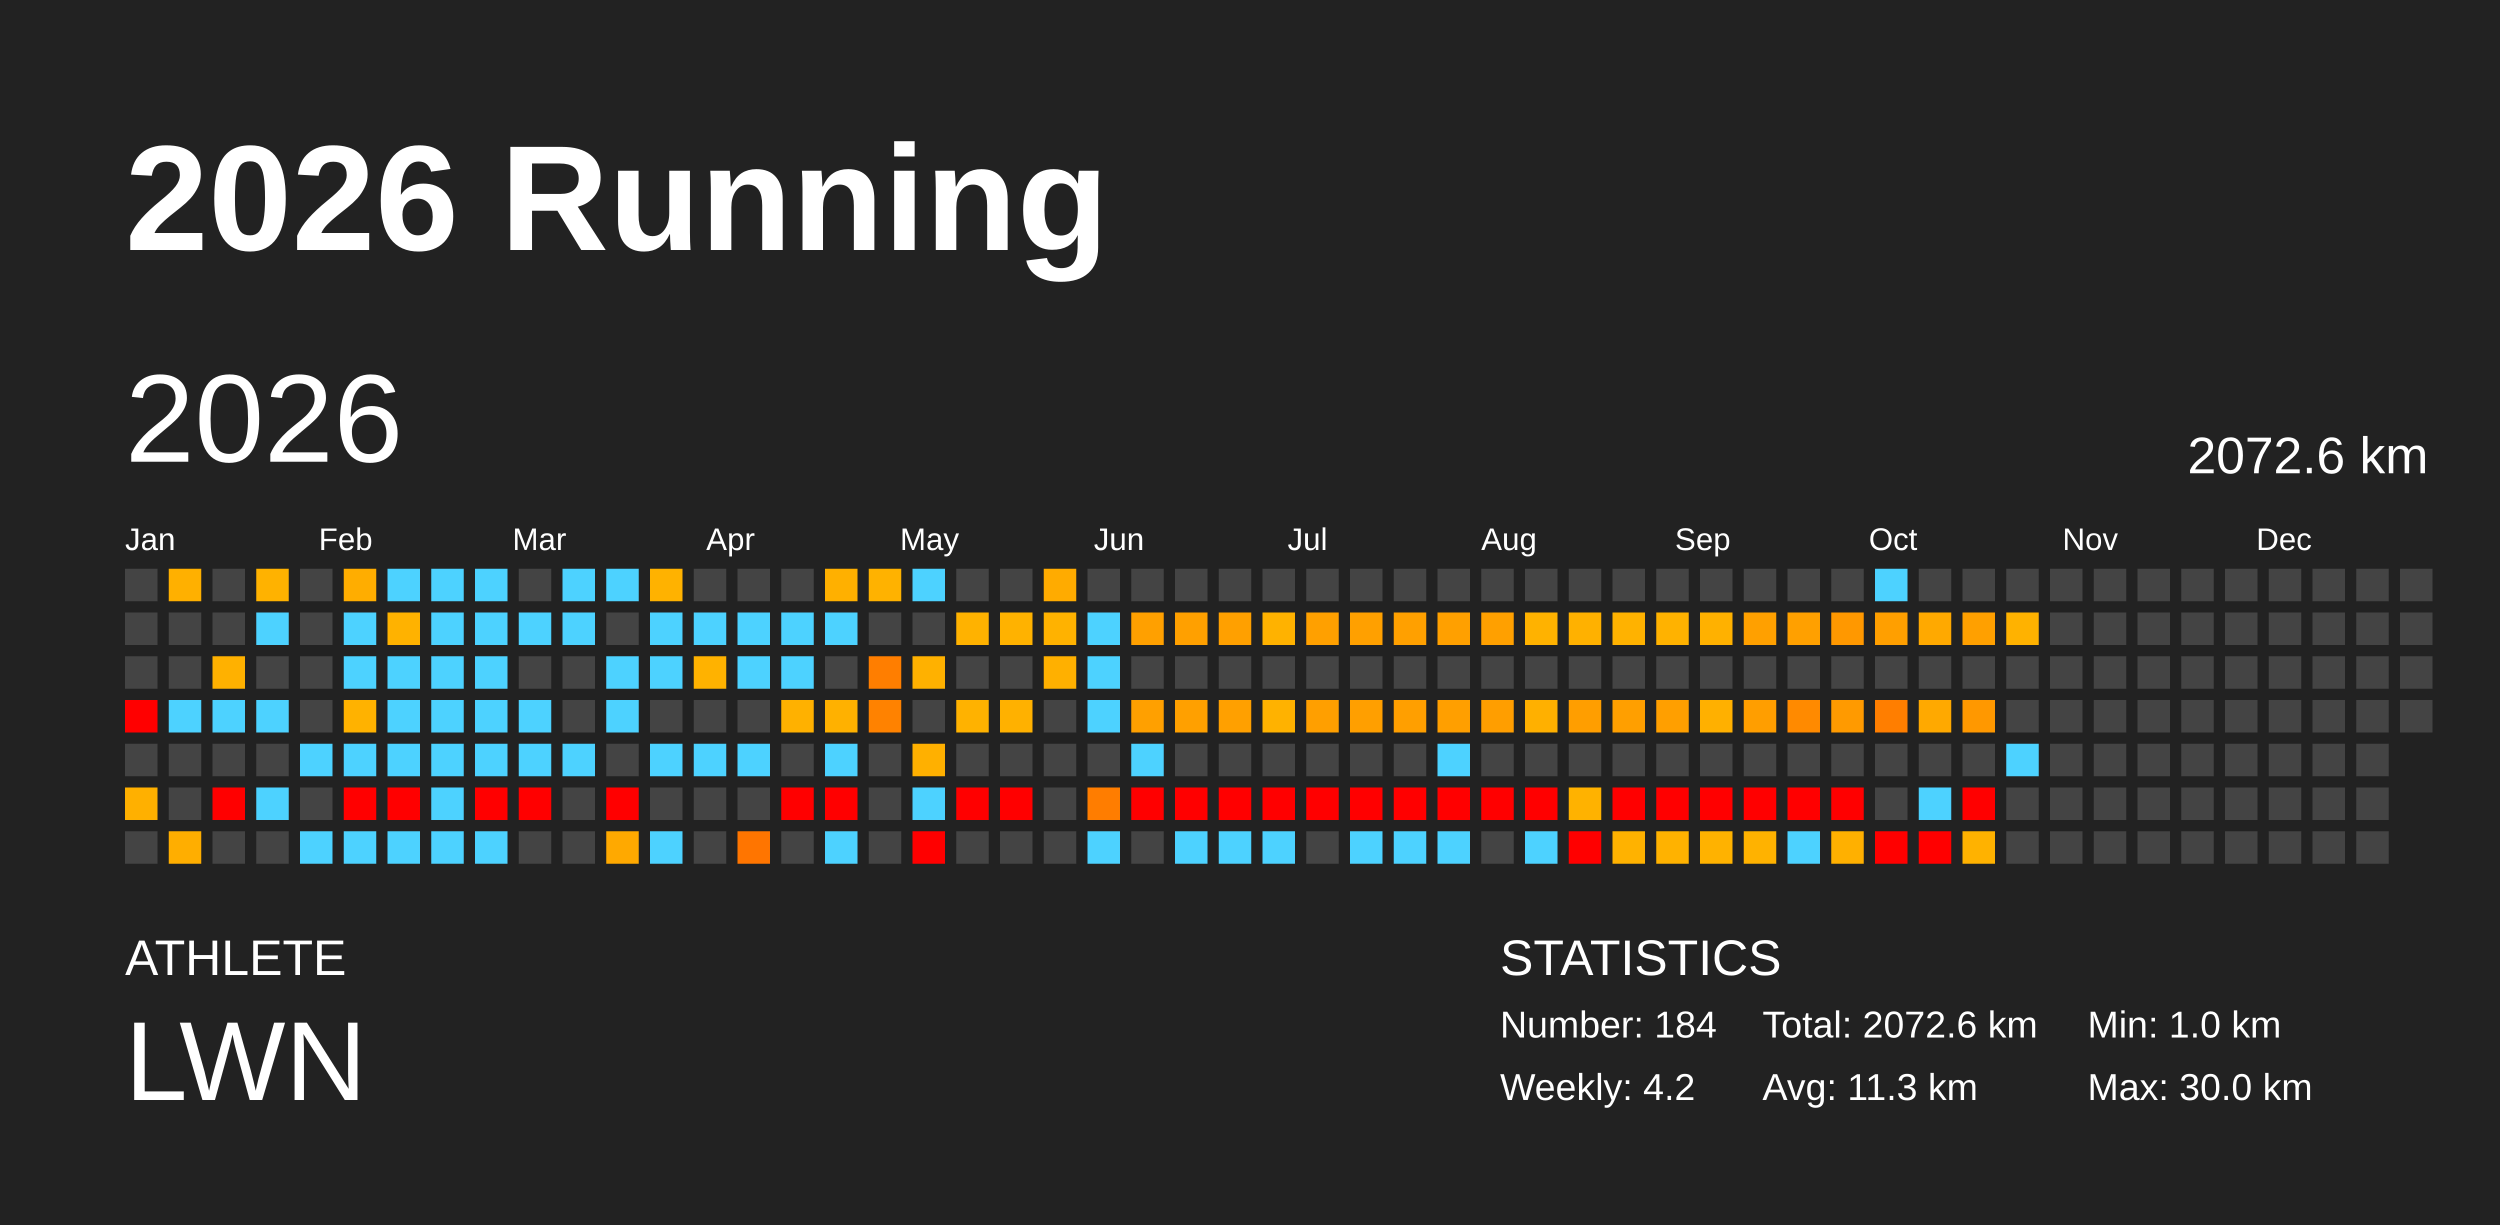
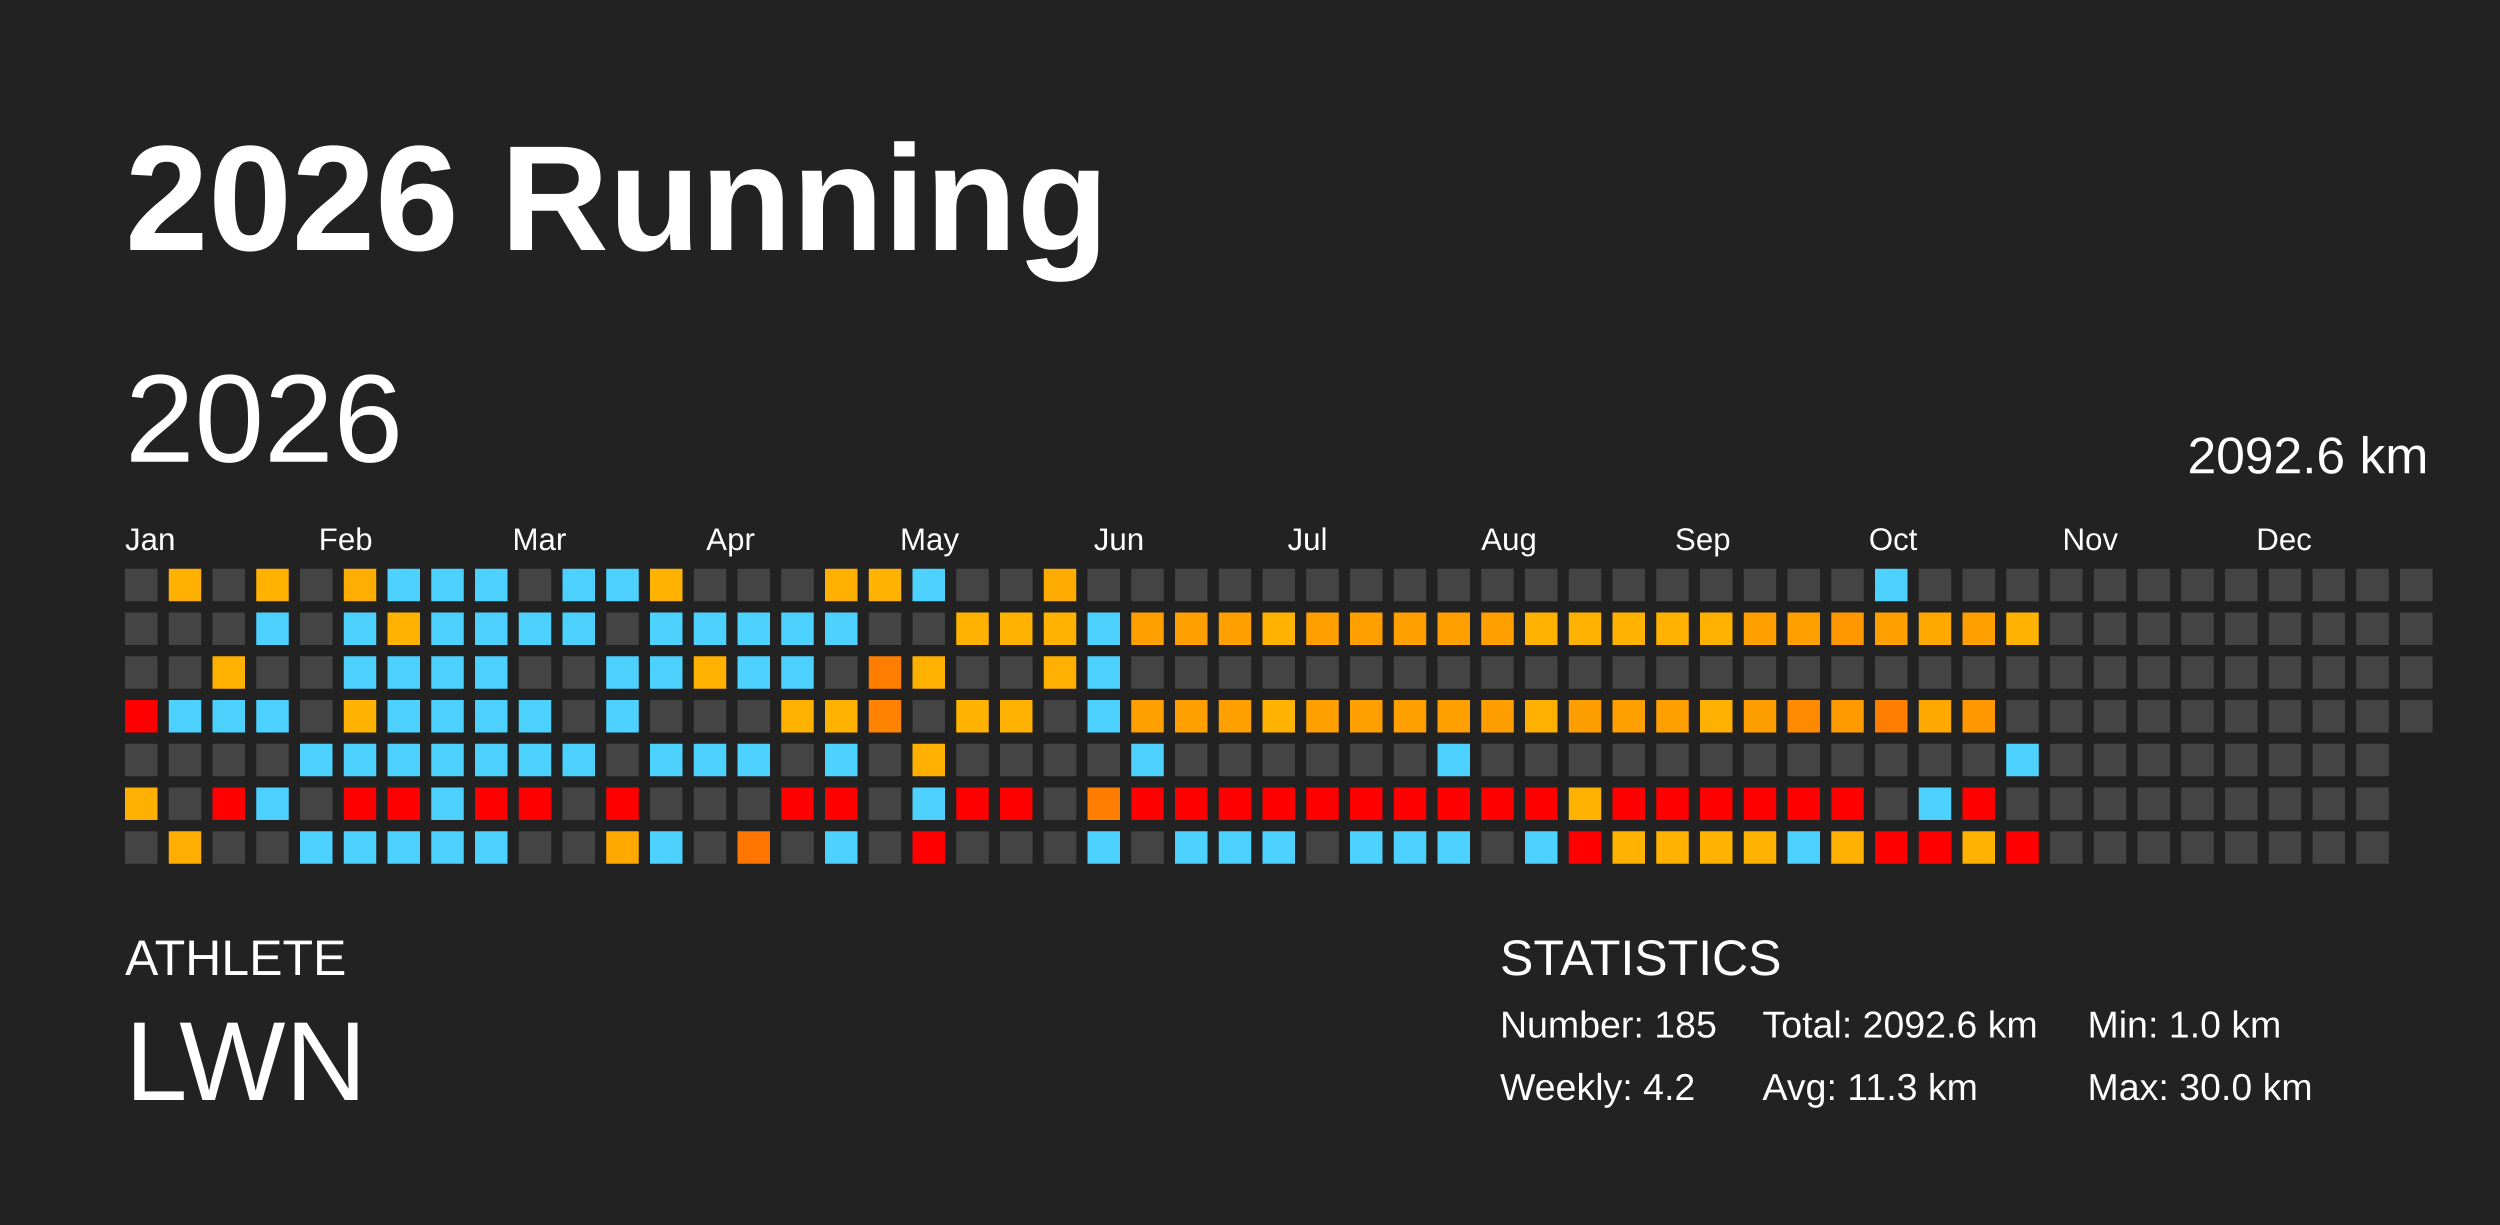
<svg xmlns="http://www.w3.org/2000/svg" baseProfile="full" height="98mm" version="1.1" viewBox="0,0,200,98" width="200mm">
  <defs />
  <rect fill="#222222" height="98" width="200" x="0" y="0" />
  <text fill="#FFFFFF" style="font-size:12px; font-family:Arial; font-weight:bold;" x="10" y="20">2026 Running</text>
  <text fill="#FFFFFF" style="font-size:4px; font-family:Arial" x="10" y="78">ATHLETE</text>
  <text fill="#FFFFFF" style="font-size:9px; font-family:Arial" x="10" y="88">LWN</text>
  <text fill="#FFFFFF" style="font-size:4px; font-family:Arial" x="120" y="78">STATISTICS</text>
-   <text fill="#FFFFFF" style="font-size:3px; font-family:Arial" x="120" y="83">Number: 184</text>
+   <text fill="#FFFFFF" style="font-size:3px; font-family:Arial" x="120" y="83">Number: 185</text>
  <text fill="#FFFFFF" style="font-size:3px; font-family:Arial" x="120" y="88">Weekly: 4.2</text>
-   <text fill="#FFFFFF" style="font-size:3px; font-family:Arial" x="141" y="83">Total: 2072.6 km</text>
+   <text fill="#FFFFFF" style="font-size:3px; font-family:Arial" x="141" y="83">Total: 2092.6 km</text>
  <text fill="#FFFFFF" style="font-size:3px; font-family:Arial" x="141" y="88">Avg: 11.3 km</text>
  <text fill="#FFFFFF" style="font-size:3px; font-family:Arial" x="167" y="83">Min: 1.0 km</text>
  <text fill="#FFFFFF" style="font-size:3px; font-family:Arial" x="167" y="88">Max: 30.0 km</text>
  <text dominant-baseline="hanging" fill="#FFFFFF" style="font-size:10.0px; font-family:Arial;" x="10" y="30">2026</text>
-   <text dominant-baseline="hanging" fill="#FFFFFF" style="font-size:4.125px; font-family:Arial;" x="175" y="35">2072.6 km</text>
+   <text dominant-baseline="hanging" fill="#FFFFFF" style="font-size:4.125px; font-family:Arial;" x="175" y="35">2092.6 km</text>
  <text fill="#FFFFFF" style="font-size:2.5px; font-family:Arial" x="10.0" y="44">Jan</text>
  <text fill="#FFFFFF" style="font-size:2.5px; font-family:Arial" x="25.5" y="44">Feb</text>
  <text fill="#FFFFFF" style="font-size:2.5px; font-family:Arial" x="41.0" y="44">Mar</text>
  <text fill="#FFFFFF" style="font-size:2.5px; font-family:Arial" x="56.5" y="44">Apr</text>
  <text fill="#FFFFFF" style="font-size:2.5px; font-family:Arial" x="72.0" y="44">May</text>
  <text fill="#FFFFFF" style="font-size:2.5px; font-family:Arial" x="87.5" y="44">Jun</text>
  <text fill="#FFFFFF" style="font-size:2.5px; font-family:Arial" x="103.0" y="44">Jul</text>
  <text fill="#FFFFFF" style="font-size:2.5px; font-family:Arial" x="118.5" y="44">Aug</text>
  <text fill="#FFFFFF" style="font-size:2.5px; font-family:Arial" x="134.0" y="44">Sep</text>
  <text fill="#FFFFFF" style="font-size:2.5px; font-family:Arial" x="149.5" y="44">Oct</text>
  <text fill="#FFFFFF" style="font-size:2.5px; font-family:Arial" x="165.0" y="44">Nov</text>
  <text fill="#FFFFFF" style="font-size:2.5px; font-family:Arial" x="180.5" y="44">Dec</text>
  <rect fill="#444444" height="2.6" width="2.6" x="10.0" y="45.5" />
  <rect fill="#444444" height="2.6" width="2.6" x="10.0" y="49.0" />
  <rect fill="#444444" height="2.6" width="2.6" x="10.0" y="52.5" />
  <rect fill="red" height="2.6" width="2.6" x="10.0" y="56.0" />
  <rect fill="#444444" height="2.6" width="2.6" x="10.0" y="59.5" />
  <rect fill="#ffb000" height="2.6" width="2.6" x="10.0" y="63.0" />
  <rect fill="#444444" height="2.6" width="2.6" x="10.0" y="66.5" />
  <rect fill="#ffb000" height="2.6" width="2.6" x="13.5" y="45.5" />
  <rect fill="#444444" height="2.6" width="2.6" x="13.5" y="49.0" />
  <rect fill="#444444" height="2.6" width="2.6" x="13.5" y="52.5" />
  <rect fill="#4dd2ff" height="2.6" width="2.6" x="13.5" y="56.0" />
  <rect fill="#444444" height="2.6" width="2.6" x="13.5" y="59.5" />
  <rect fill="#444444" height="2.6" width="2.6" x="13.5" y="63.0" />
  <rect fill="#ffae00" height="2.6" width="2.6" x="13.5" y="66.5" />
  <rect fill="#444444" height="2.6" width="2.6" x="17.0" y="45.5" />
  <rect fill="#444444" height="2.6" width="2.6" x="17.0" y="49.0" />
  <rect fill="#ffb100" height="2.6" width="2.6" x="17.0" y="52.5" />
  <rect fill="#4dd2ff" height="2.6" width="2.6" x="17.0" y="56.0" />
  <rect fill="#444444" height="2.6" width="2.6" x="17.0" y="59.5" />
  <rect fill="red" height="2.6" width="2.6" x="17.0" y="63.0" />
  <rect fill="#444444" height="2.6" width="2.6" x="17.0" y="66.5" />
  <rect fill="#ffb200" height="2.6" width="2.6" x="20.5" y="45.5" />
  <rect fill="#4dd2ff" height="2.6" width="2.6" x="20.5" y="49.0" />
  <rect fill="#444444" height="2.6" width="2.6" x="20.5" y="52.5" />
  <rect fill="#4dd2ff" height="2.6" width="2.6" x="20.5" y="56.0" />
  <rect fill="#444444" height="2.6" width="2.6" x="20.5" y="59.5" />
  <rect fill="#4dd2ff" height="2.6" width="2.6" x="20.5" y="63.0" />
  <rect fill="#444444" height="2.6" width="2.6" x="20.5" y="66.5" />
  <rect fill="#444444" height="2.6" width="2.6" x="24.0" y="45.5" />
  <rect fill="#444444" height="2.6" width="2.6" x="24.0" y="49.0" />
  <rect fill="#444444" height="2.6" width="2.6" x="24.0" y="52.5" />
  <rect fill="#444444" height="2.6" width="2.6" x="24.0" y="56.0" />
  <rect fill="#4dd2ff" height="2.6" width="2.6" x="24.0" y="59.5" />
  <rect fill="#444444" height="2.6" width="2.6" x="24.0" y="63.0" />
  <rect fill="#4dd2ff" height="2.6" width="2.6" x="24.0" y="66.5" />
  <rect fill="#ffad00" height="2.6" width="2.6" x="27.5" y="45.5" />
  <rect fill="#4dd2ff" height="2.6" width="2.6" x="27.5" y="49.0" />
  <rect fill="#4dd2ff" height="2.6" width="2.6" x="27.5" y="52.5" />
  <rect fill="#ffb200" height="2.6" width="2.6" x="27.5" y="56.0" />
  <rect fill="#4dd2ff" height="2.6" width="2.6" x="27.5" y="59.5" />
  <rect fill="red" height="2.6" width="2.6" x="27.5" y="63.0" />
  <rect fill="#4dd2ff" height="2.6" width="2.6" x="27.5" y="66.5" />
  <rect fill="#4dd2ff" height="2.6" width="2.6" x="31.0" y="45.5" />
  <rect fill="#ffb200" height="2.6" width="2.6" x="31.0" y="49.0" />
  <rect fill="#4dd2ff" height="2.6" width="2.6" x="31.0" y="52.5" />
  <rect fill="#4dd2ff" height="2.6" width="2.6" x="31.0" y="56.0" />
  <rect fill="#4dd2ff" height="2.6" width="2.6" x="31.0" y="59.5" />
  <rect fill="red" height="2.6" width="2.6" x="31.0" y="63.0" />
  <rect fill="#4dd2ff" height="2.6" width="2.6" x="31.0" y="66.5" />
  <rect fill="#4dd2ff" height="2.6" width="2.6" x="34.5" y="45.5" />
  <rect fill="#4dd2ff" height="2.6" width="2.6" x="34.5" y="49.0" />
  <rect fill="#4dd2ff" height="2.6" width="2.6" x="34.5" y="52.5" />
  <rect fill="#4dd2ff" height="2.6" width="2.6" x="34.5" y="56.0" />
  <rect fill="#4dd2ff" height="2.6" width="2.6" x="34.5" y="59.5" />
  <rect fill="#4dd2ff" height="2.6" width="2.6" x="34.5" y="63.0" />
  <rect fill="#4dd2ff" height="2.6" width="2.6" x="34.5" y="66.5" />
  <rect fill="#4dd2ff" height="2.6" width="2.6" x="38.0" y="45.5" />
  <rect fill="#4dd2ff" height="2.6" width="2.6" x="38.0" y="49.0" />
  <rect fill="#4dd2ff" height="2.6" width="2.6" x="38.0" y="52.5" />
  <rect fill="#4dd2ff" height="2.6" width="2.6" x="38.0" y="56.0" />
  <rect fill="#4dd2ff" height="2.6" width="2.6" x="38.0" y="59.5" />
  <rect fill="red" height="2.6" width="2.6" x="38.0" y="63.0" />
  <rect fill="#4dd2ff" height="2.6" width="2.6" x="38.0" y="66.5" />
  <rect fill="#444444" height="2.6" width="2.6" x="41.5" y="45.5" />
  <rect fill="#4dd2ff" height="2.6" width="2.6" x="41.5" y="49.0" />
  <rect fill="#444444" height="2.6" width="2.6" x="41.5" y="52.5" />
  <rect fill="#4dd2ff" height="2.6" width="2.6" x="41.5" y="56.0" />
  <rect fill="#4dd2ff" height="2.6" width="2.6" x="41.5" y="59.5" />
  <rect fill="red" height="2.6" width="2.6" x="41.5" y="63.0" />
  <rect fill="#444444" height="2.6" width="2.6" x="41.5" y="66.5" />
  <rect fill="#4dd2ff" height="2.6" width="2.6" x="45.0" y="45.5" />
  <rect fill="#4dd2ff" height="2.6" width="2.6" x="45.0" y="49.0" />
  <rect fill="#444444" height="2.6" width="2.6" x="45.0" y="52.5" />
  <rect fill="#444444" height="2.6" width="2.6" x="45.0" y="56.0" />
  <rect fill="#4dd2ff" height="2.6" width="2.6" x="45.0" y="59.5" />
  <rect fill="#444444" height="2.6" width="2.6" x="45.0" y="63.0" />
  <rect fill="#444444" height="2.6" width="2.6" x="45.0" y="66.5" />
  <rect fill="#4dd2ff" height="2.6" width="2.6" x="48.5" y="45.5" />
  <rect fill="#444444" height="2.6" width="2.6" x="48.5" y="49.0" />
  <rect fill="#4dd2ff" height="2.6" width="2.6" x="48.5" y="52.5" />
  <rect fill="#4dd2ff" height="2.6" width="2.6" x="48.5" y="56.0" />
  <rect fill="#444444" height="2.6" width="2.6" x="48.5" y="59.5" />
  <rect fill="red" height="2.6" width="2.6" x="48.5" y="63.0" />
  <rect fill="#ffa900" height="2.6" width="2.6" x="48.5" y="66.5" />
  <rect fill="#ffb200" height="2.6" width="2.6" x="52.0" y="45.5" />
  <rect fill="#4dd2ff" height="2.6" width="2.6" x="52.0" y="49.0" />
  <rect fill="#4dd2ff" height="2.6" width="2.6" x="52.0" y="52.5" />
  <rect fill="#444444" height="2.6" width="2.6" x="52.0" y="56.0" />
  <rect fill="#4dd2ff" height="2.6" width="2.6" x="52.0" y="59.5" />
  <rect fill="#444444" height="2.6" width="2.6" x="52.0" y="63.0" />
  <rect fill="#4dd2ff" height="2.6" width="2.6" x="52.0" y="66.5" />
  <rect fill="#444444" height="2.6" width="2.6" x="55.5" y="45.5" />
  <rect fill="#4dd2ff" height="2.6" width="2.6" x="55.5" y="49.0" />
  <rect fill="#ffb200" height="2.6" width="2.6" x="55.5" y="52.5" />
  <rect fill="#444444" height="2.6" width="2.6" x="55.5" y="56.0" />
  <rect fill="#4dd2ff" height="2.6" width="2.6" x="55.5" y="59.5" />
  <rect fill="#444444" height="2.6" width="2.6" x="55.5" y="63.0" />
  <rect fill="#444444" height="2.6" width="2.6" x="55.5" y="66.5" />
  <rect fill="#444444" height="2.6" width="2.6" x="59.0" y="45.5" />
  <rect fill="#4dd2ff" height="2.6" width="2.6" x="59.0" y="49.0" />
  <rect fill="#4dd2ff" height="2.6" width="2.6" x="59.0" y="52.5" />
  <rect fill="#444444" height="2.6" width="2.6" x="59.0" y="56.0" />
  <rect fill="#4dd2ff" height="2.6" width="2.6" x="59.0" y="59.5" />
  <rect fill="#444444" height="2.6" width="2.6" x="59.0" y="63.0" />
  <rect fill="#ff7500" height="2.6" width="2.6" x="59.0" y="66.5" />
  <rect fill="#444444" height="2.6" width="2.6" x="62.5" y="45.5" />
  <rect fill="#4dd2ff" height="2.6" width="2.6" x="62.5" y="49.0" />
  <rect fill="#4dd2ff" height="2.6" width="2.6" x="62.5" y="52.5" />
  <rect fill="#ffb100" height="2.6" width="2.6" x="62.5" y="56.0" />
  <rect fill="#444444" height="2.6" width="2.6" x="62.5" y="59.5" />
  <rect fill="red" height="2.6" width="2.6" x="62.5" y="63.0" />
  <rect fill="#444444" height="2.6" width="2.6" x="62.5" y="66.5" />
  <rect fill="#ffb000" height="2.6" width="2.6" x="66.0" y="45.5" />
  <rect fill="#4dd2ff" height="2.6" width="2.6" x="66.0" y="49.0" />
  <rect fill="#444444" height="2.6" width="2.6" x="66.0" y="52.5" />
  <rect fill="#ffb100" height="2.6" width="2.6" x="66.0" y="56.0" />
  <rect fill="#4dd2ff" height="2.6" width="2.6" x="66.0" y="59.5" />
  <rect fill="red" height="2.6" width="2.6" x="66.0" y="63.0" />
  <rect fill="#4dd2ff" height="2.6" width="2.6" x="66.0" y="66.5" />
  <rect fill="#ffb200" height="2.6" width="2.6" x="69.5" y="45.5" />
  <rect fill="#444444" height="2.6" width="2.6" x="69.5" y="49.0" />
  <rect fill="#ff7e00" height="2.6" width="2.6" x="69.5" y="52.5" />
  <rect fill="#ff8200" height="2.6" width="2.6" x="69.5" y="56.0" />
  <rect fill="#444444" height="2.6" width="2.6" x="69.5" y="59.5" />
  <rect fill="#444444" height="2.6" width="2.6" x="69.5" y="63.0" />
  <rect fill="#444444" height="2.6" width="2.6" x="69.5" y="66.5" />
  <rect fill="#4dd2ff" height="2.6" width="2.6" x="73.0" y="45.5" />
  <rect fill="#444444" height="2.6" width="2.6" x="73.0" y="49.0" />
  <rect fill="#ffb100" height="2.6" width="2.6" x="73.0" y="52.5" />
  <rect fill="#444444" height="2.6" width="2.6" x="73.0" y="56.0" />
  <rect fill="#ffb000" height="2.6" width="2.6" x="73.0" y="59.5" />
  <rect fill="#4dd2ff" height="2.6" width="2.6" x="73.0" y="63.0" />
  <rect fill="red" height="2.6" width="2.6" x="73.0" y="66.5" />
  <rect fill="#444444" height="2.6" width="2.6" x="76.5" y="45.5" />
  <rect fill="#ffb200" height="2.6" width="2.6" x="76.5" y="49.0" />
  <rect fill="#444444" height="2.6" width="2.6" x="76.5" y="52.5" />
  <rect fill="#ffb200" height="2.6" width="2.6" x="76.5" y="56.0" />
  <rect fill="#444444" height="2.6" width="2.6" x="76.5" y="59.5" />
  <rect fill="red" height="2.6" width="2.6" x="76.5" y="63.0" />
  <rect fill="#444444" height="2.6" width="2.6" x="76.5" y="66.5" />
  <rect fill="#444444" height="2.6" width="2.6" x="80.0" y="45.5" />
  <rect fill="#ffb200" height="2.6" width="2.6" x="80.0" y="49.0" />
  <rect fill="#444444" height="2.6" width="2.6" x="80.0" y="52.5" />
  <rect fill="#ffb100" height="2.6" width="2.6" x="80.0" y="56.0" />
  <rect fill="#444444" height="2.6" width="2.6" x="80.0" y="59.5" />
  <rect fill="red" height="2.6" width="2.6" x="80.0" y="63.0" />
  <rect fill="#444444" height="2.6" width="2.6" x="80.0" y="66.5" />
  <rect fill="#ffab00" height="2.6" width="2.6" x="83.5" y="45.5" />
  <rect fill="#ffb200" height="2.6" width="2.6" x="83.5" y="49.0" />
  <rect fill="#ffb000" height="2.6" width="2.6" x="83.5" y="52.5" />
  <rect fill="#444444" height="2.6" width="2.6" x="83.5" y="56.0" />
  <rect fill="#444444" height="2.6" width="2.6" x="83.5" y="59.5" />
  <rect fill="#444444" height="2.6" width="2.6" x="83.5" y="63.0" />
  <rect fill="#444444" height="2.6" width="2.6" x="83.5" y="66.5" />
  <rect fill="#444444" height="2.6" width="2.6" x="87.0" y="45.5" />
  <rect fill="#4dd2ff" height="2.6" width="2.6" x="87.0" y="49.0" />
  <rect fill="#4dd2ff" height="2.6" width="2.6" x="87.0" y="52.5" />
  <rect fill="#4dd2ff" height="2.6" width="2.6" x="87.0" y="56.0" />
  <rect fill="#444444" height="2.6" width="2.6" x="87.0" y="59.5" />
  <rect fill="#ff7d00" height="2.6" width="2.6" x="87.0" y="63.0" />
  <rect fill="#4dd2ff" height="2.6" width="2.6" x="87.0" y="66.5" />
  <rect fill="#444444" height="2.6" width="2.6" x="90.5" y="45.5" />
  <rect fill="#ffa000" height="2.6" width="2.6" x="90.5" y="49.0" />
  <rect fill="#444444" height="2.6" width="2.6" x="90.5" y="52.5" />
  <rect fill="#ffa000" height="2.6" width="2.6" x="90.5" y="56.0" />
  <rect fill="#4dd2ff" height="2.6" width="2.6" x="90.5" y="59.5" />
  <rect fill="red" height="2.6" width="2.6" x="90.5" y="63.0" />
  <rect fill="#444444" height="2.6" width="2.6" x="90.5" y="66.5" />
  <rect fill="#444444" height="2.6" width="2.6" x="94.0" y="45.5" />
  <rect fill="#ffa000" height="2.6" width="2.6" x="94.0" y="49.0" />
  <rect fill="#444444" height="2.6" width="2.6" x="94.0" y="52.5" />
  <rect fill="#ffa000" height="2.6" width="2.6" x="94.0" y="56.0" />
  <rect fill="#444444" height="2.6" width="2.6" x="94.0" y="59.5" />
  <rect fill="red" height="2.6" width="2.6" x="94.0" y="63.0" />
  <rect fill="#4dd2ff" height="2.6" width="2.6" x="94.0" y="66.5" />
  <rect fill="#444444" height="2.6" width="2.6" x="97.5" y="45.5" />
  <rect fill="#ffa000" height="2.6" width="2.6" x="97.5" y="49.0" />
  <rect fill="#444444" height="2.6" width="2.6" x="97.5" y="52.5" />
  <rect fill="#ffa000" height="2.6" width="2.6" x="97.5" y="56.0" />
  <rect fill="#444444" height="2.6" width="2.6" x="97.5" y="59.5" />
  <rect fill="red" height="2.6" width="2.6" x="97.5" y="63.0" />
  <rect fill="#4dd2ff" height="2.6" width="2.6" x="97.5" y="66.5" />
  <rect fill="#444444" height="2.6" width="2.6" x="101.0" y="45.5" />
  <rect fill="#ffb200" height="2.6" width="2.6" x="101.0" y="49.0" />
  <rect fill="#444444" height="2.6" width="2.6" x="101.0" y="52.5" />
  <rect fill="#ffb200" height="2.6" width="2.6" x="101.0" y="56.0" />
  <rect fill="#444444" height="2.6" width="2.6" x="101.0" y="59.5" />
  <rect fill="red" height="2.6" width="2.6" x="101.0" y="63.0" />
  <rect fill="#4dd2ff" height="2.6" width="2.6" x="101.0" y="66.5" />
  <rect fill="#444444" height="2.6" width="2.6" x="104.5" y="45.5" />
  <rect fill="#ffa000" height="2.6" width="2.6" x="104.5" y="49.0" />
  <rect fill="#444444" height="2.6" width="2.6" x="104.5" y="52.5" />
  <rect fill="#ff9f00" height="2.6" width="2.6" x="104.5" y="56.0" />
  <rect fill="#444444" height="2.6" width="2.6" x="104.5" y="59.5" />
  <rect fill="red" height="2.6" width="2.6" x="104.5" y="63.0" />
  <rect fill="#444444" height="2.6" width="2.6" x="104.5" y="66.5" />
  <rect fill="#444444" height="2.6" width="2.6" x="108.0" y="45.5" />
  <rect fill="#ffa000" height="2.6" width="2.6" x="108.0" y="49.0" />
  <rect fill="#444444" height="2.6" width="2.6" x="108.0" y="52.5" />
  <rect fill="#ff9f00" height="2.6" width="2.6" x="108.0" y="56.0" />
  <rect fill="#444444" height="2.6" width="2.6" x="108.0" y="59.5" />
  <rect fill="red" height="2.6" width="2.6" x="108.0" y="63.0" />
  <rect fill="#4dd2ff" height="2.6" width="2.6" x="108.0" y="66.5" />
  <rect fill="#444444" height="2.6" width="2.6" x="111.5" y="45.5" />
  <rect fill="#ffa000" height="2.6" width="2.6" x="111.5" y="49.0" />
  <rect fill="#444444" height="2.6" width="2.6" x="111.5" y="52.5" />
  <rect fill="#ff9f00" height="2.6" width="2.6" x="111.5" y="56.0" />
  <rect fill="#444444" height="2.6" width="2.6" x="111.5" y="59.5" />
  <rect fill="red" height="2.6" width="2.6" x="111.5" y="63.0" />
  <rect fill="#4dd2ff" height="2.6" width="2.6" x="111.5" y="66.5" />
  <rect fill="#444444" height="2.6" width="2.6" x="115.0" y="45.5" />
  <rect fill="#ffa000" height="2.6" width="2.6" x="115.0" y="49.0" />
  <rect fill="#444444" height="2.6" width="2.6" x="115.0" y="52.5" />
  <rect fill="#ff9f00" height="2.6" width="2.6" x="115.0" y="56.0" />
  <rect fill="#4dd2ff" height="2.6" width="2.6" x="115.0" y="59.5" />
  <rect fill="red" height="2.6" width="2.6" x="115.0" y="63.0" />
  <rect fill="#4dd2ff" height="2.6" width="2.6" x="115.0" y="66.5" />
  <rect fill="#444444" height="2.6" width="2.6" x="118.5" y="45.5" />
  <rect fill="#ffa000" height="2.6" width="2.6" x="118.5" y="49.0" />
  <rect fill="#444444" height="2.6" width="2.6" x="118.5" y="52.5" />
  <rect fill="#ff9e00" height="2.6" width="2.6" x="118.5" y="56.0" />
  <rect fill="#444444" height="2.6" width="2.6" x="118.5" y="59.5" />
  <rect fill="red" height="2.6" width="2.6" x="118.5" y="63.0" />
  <rect fill="#444444" height="2.6" width="2.6" x="118.5" y="66.5" />
  <rect fill="#444444" height="2.6" width="2.6" x="122.0" y="45.5" />
  <rect fill="#ffb200" height="2.6" width="2.6" x="122.0" y="49.0" />
  <rect fill="#444444" height="2.6" width="2.6" x="122.0" y="52.5" />
  <rect fill="#ffb000" height="2.6" width="2.6" x="122.0" y="56.0" />
  <rect fill="#444444" height="2.6" width="2.6" x="122.0" y="59.5" />
  <rect fill="red" height="2.6" width="2.6" x="122.0" y="63.0" />
  <rect fill="#4dd2ff" height="2.6" width="2.6" x="122.0" y="66.5" />
  <rect fill="#444444" height="2.6" width="2.6" x="125.5" y="45.5" />
  <rect fill="#ffb100" height="2.6" width="2.6" x="125.5" y="49.0" />
  <rect fill="#444444" height="2.6" width="2.6" x="125.5" y="52.5" />
  <rect fill="#ff9e00" height="2.6" width="2.6" x="125.5" y="56.0" />
  <rect fill="#444444" height="2.6" width="2.6" x="125.5" y="59.5" />
  <rect fill="#ffb200" height="2.6" width="2.6" x="125.5" y="63.0" />
  <rect fill="red" height="2.6" width="2.6" x="125.5" y="66.5" />
  <rect fill="#444444" height="2.6" width="2.6" x="129.0" y="45.5" />
  <rect fill="#ffb200" height="2.6" width="2.6" x="129.0" y="49.0" />
  <rect fill="#444444" height="2.6" width="2.6" x="129.0" y="52.5" />
  <rect fill="#ff9f00" height="2.6" width="2.6" x="129.0" y="56.0" />
  <rect fill="#444444" height="2.6" width="2.6" x="129.0" y="59.5" />
  <rect fill="red" height="2.6" width="2.6" x="129.0" y="63.0" />
  <rect fill="#ffb200" height="2.6" width="2.6" x="129.0" y="66.5" />
  <rect fill="#444444" height="2.6" width="2.6" x="132.5" y="45.5" />
  <rect fill="#ffb200" height="2.6" width="2.6" x="132.5" y="49.0" />
  <rect fill="#444444" height="2.6" width="2.6" x="132.5" y="52.5" />
  <rect fill="#ff9f00" height="2.6" width="2.6" x="132.5" y="56.0" />
  <rect fill="#444444" height="2.6" width="2.6" x="132.5" y="59.5" />
  <rect fill="red" height="2.6" width="2.6" x="132.5" y="63.0" />
  <rect fill="#ffb200" height="2.6" width="2.6" x="132.5" y="66.5" />
  <rect fill="#444444" height="2.6" width="2.6" x="136.0" y="45.5" />
  <rect fill="#ffb100" height="2.6" width="2.6" x="136.0" y="49.0" />
  <rect fill="#444444" height="2.6" width="2.6" x="136.0" y="52.5" />
  <rect fill="#ffb000" height="2.6" width="2.6" x="136.0" y="56.0" />
  <rect fill="#444444" height="2.6" width="2.6" x="136.0" y="59.5" />
  <rect fill="red" height="2.6" width="2.6" x="136.0" y="63.0" />
  <rect fill="#ffb200" height="2.6" width="2.6" x="136.0" y="66.5" />
  <rect fill="#444444" height="2.6" width="2.6" x="139.5" y="45.5" />
  <rect fill="#ffa000" height="2.6" width="2.6" x="139.5" y="49.0" />
  <rect fill="#444444" height="2.6" width="2.6" x="139.5" y="52.5" />
  <rect fill="#ff9e00" height="2.6" width="2.6" x="139.5" y="56.0" />
  <rect fill="#444444" height="2.6" width="2.6" x="139.5" y="59.5" />
  <rect fill="red" height="2.6" width="2.6" x="139.5" y="63.0" />
  <rect fill="#ffb200" height="2.6" width="2.6" x="139.5" y="66.5" />
  <rect fill="#444444" height="2.6" width="2.6" x="143.0" y="45.5" />
  <rect fill="#ffa000" height="2.6" width="2.6" x="143.0" y="49.0" />
  <rect fill="#444444" height="2.6" width="2.6" x="143.0" y="52.5" />
  <rect fill="#ff8a00" height="2.6" width="2.6" x="143.0" y="56.0" />
  <rect fill="#444444" height="2.6" width="2.6" x="143.0" y="59.5" />
  <rect fill="red" height="2.6" width="2.6" x="143.0" y="63.0" />
  <rect fill="#4dd2ff" height="2.6" width="2.6" x="143.0" y="66.5" />
  <rect fill="#444444" height="2.6" width="2.6" x="146.5" y="45.5" />
  <rect fill="#ff9800" height="2.6" width="2.6" x="146.5" y="49.0" />
  <rect fill="#444444" height="2.6" width="2.6" x="146.5" y="52.5" />
  <rect fill="#ff9a00" height="2.6" width="2.6" x="146.5" y="56.0" />
  <rect fill="#444444" height="2.6" width="2.6" x="146.5" y="59.5" />
  <rect fill="red" height="2.6" width="2.6" x="146.5" y="63.0" />
  <rect fill="#ffb000" height="2.6" width="2.6" x="146.5" y="66.5" />
  <rect fill="#4dd2ff" height="2.6" width="2.6" x="150.0" y="45.5" />
  <rect fill="#ff9f00" height="2.6" width="2.6" x="150.0" y="49.0" />
  <rect fill="#444444" height="2.6" width="2.6" x="150.0" y="52.5" />
  <rect fill="#ff7e00" height="2.6" width="2.6" x="150.0" y="56.0" />
  <rect fill="#444444" height="2.6" width="2.6" x="150.0" y="59.5" />
  <rect fill="#444444" height="2.6" width="2.6" x="150.0" y="63.0" />
  <rect fill="red" height="2.6" width="2.6" x="150.0" y="66.5" />
  <rect fill="#444444" height="2.6" width="2.6" x="153.5" y="45.5" />
  <rect fill="#ffa900" height="2.6" width="2.6" x="153.5" y="49.0" />
  <rect fill="#444444" height="2.6" width="2.6" x="153.5" y="52.5" />
  <rect fill="#ffa900" height="2.6" width="2.6" x="153.5" y="56.0" />
  <rect fill="#444444" height="2.6" width="2.6" x="153.5" y="59.5" />
  <rect fill="#4dd2ff" height="2.6" width="2.6" x="153.5" y="63.0" />
  <rect fill="red" height="2.6" width="2.6" x="153.5" y="66.5" />
  <rect fill="#444444" height="2.6" width="2.6" x="157.0" y="45.5" />
  <rect fill="#ffa000" height="2.6" width="2.6" x="157.0" y="49.0" />
  <rect fill="#444444" height="2.6" width="2.6" x="157.0" y="52.5" />
  <rect fill="#ff9800" height="2.6" width="2.6" x="157.0" y="56.0" />
  <rect fill="#444444" height="2.6" width="2.6" x="157.0" y="59.5" />
  <rect fill="red" height="2.6" width="2.6" x="157.0" y="63.0" />
  <rect fill="#ffb200" height="2.6" width="2.6" x="157.0" y="66.5" />
  <rect fill="#444444" height="2.6" width="2.6" x="160.5" y="45.5" />
  <rect fill="#ffb200" height="2.6" width="2.6" x="160.5" y="49.0" />
  <rect fill="#444444" height="2.6" width="2.6" x="160.5" y="52.5" />
  <rect fill="#444444" height="2.6" width="2.6" x="160.5" y="56.0" />
  <rect fill="#4dd2ff" height="2.6" width="2.6" x="160.5" y="59.5" />
  <rect fill="#444444" height="2.6" width="2.6" x="160.5" y="63.0" />
-   <rect fill="#444444" height="2.6" width="2.6" x="160.5" y="66.5" />
+   <rect fill="red" height="2.6" width="2.6" x="160.5" y="66.5" />
  <rect fill="#444444" height="2.6" width="2.6" x="164.0" y="45.5" />
  <rect fill="#444444" height="2.6" width="2.6" x="164.0" y="49.0" />
  <rect fill="#444444" height="2.6" width="2.6" x="164.0" y="52.5" />
  <rect fill="#444444" height="2.6" width="2.6" x="164.0" y="56.0" />
  <rect fill="#444444" height="2.6" width="2.6" x="164.0" y="59.5" />
  <rect fill="#444444" height="2.6" width="2.6" x="164.0" y="63.0" />
  <rect fill="#444444" height="2.6" width="2.6" x="164.0" y="66.5" />
  <rect fill="#444444" height="2.6" width="2.6" x="167.5" y="45.5" />
  <rect fill="#444444" height="2.6" width="2.6" x="167.5" y="49.0" />
  <rect fill="#444444" height="2.6" width="2.6" x="167.5" y="52.5" />
  <rect fill="#444444" height="2.6" width="2.6" x="167.5" y="56.0" />
  <rect fill="#444444" height="2.6" width="2.6" x="167.5" y="59.5" />
  <rect fill="#444444" height="2.6" width="2.6" x="167.5" y="63.0" />
  <rect fill="#444444" height="2.6" width="2.6" x="167.5" y="66.5" />
  <rect fill="#444444" height="2.6" width="2.6" x="171.0" y="45.5" />
  <rect fill="#444444" height="2.6" width="2.6" x="171.0" y="49.0" />
  <rect fill="#444444" height="2.6" width="2.6" x="171.0" y="52.5" />
  <rect fill="#444444" height="2.6" width="2.6" x="171.0" y="56.0" />
  <rect fill="#444444" height="2.6" width="2.6" x="171.0" y="59.5" />
  <rect fill="#444444" height="2.6" width="2.6" x="171.0" y="63.0" />
  <rect fill="#444444" height="2.6" width="2.6" x="171.0" y="66.5" />
  <rect fill="#444444" height="2.6" width="2.6" x="174.5" y="45.5" />
  <rect fill="#444444" height="2.6" width="2.6" x="174.5" y="49.0" />
  <rect fill="#444444" height="2.6" width="2.6" x="174.5" y="52.5" />
  <rect fill="#444444" height="2.6" width="2.6" x="174.5" y="56.0" />
  <rect fill="#444444" height="2.6" width="2.6" x="174.5" y="59.5" />
  <rect fill="#444444" height="2.6" width="2.6" x="174.5" y="63.0" />
  <rect fill="#444444" height="2.6" width="2.6" x="174.5" y="66.5" />
  <rect fill="#444444" height="2.6" width="2.6" x="178.0" y="45.5" />
  <rect fill="#444444" height="2.6" width="2.6" x="178.0" y="49.0" />
  <rect fill="#444444" height="2.6" width="2.6" x="178.0" y="52.5" />
  <rect fill="#444444" height="2.6" width="2.6" x="178.0" y="56.0" />
  <rect fill="#444444" height="2.6" width="2.6" x="178.0" y="59.5" />
  <rect fill="#444444" height="2.6" width="2.6" x="178.0" y="63.0" />
  <rect fill="#444444" height="2.6" width="2.6" x="178.0" y="66.5" />
  <rect fill="#444444" height="2.6" width="2.6" x="181.5" y="45.5" />
  <rect fill="#444444" height="2.6" width="2.6" x="181.5" y="49.0" />
  <rect fill="#444444" height="2.6" width="2.6" x="181.5" y="52.5" />
  <rect fill="#444444" height="2.6" width="2.6" x="181.5" y="56.0" />
  <rect fill="#444444" height="2.6" width="2.6" x="181.5" y="59.5" />
  <rect fill="#444444" height="2.6" width="2.6" x="181.5" y="63.0" />
  <rect fill="#444444" height="2.6" width="2.6" x="181.5" y="66.5" />
  <rect fill="#444444" height="2.6" width="2.6" x="185.0" y="45.5" />
  <rect fill="#444444" height="2.6" width="2.6" x="185.0" y="49.0" />
  <rect fill="#444444" height="2.6" width="2.6" x="185.0" y="52.5" />
  <rect fill="#444444" height="2.6" width="2.6" x="185.0" y="56.0" />
  <rect fill="#444444" height="2.6" width="2.6" x="185.0" y="59.5" />
  <rect fill="#444444" height="2.6" width="2.6" x="185.0" y="63.0" />
  <rect fill="#444444" height="2.6" width="2.6" x="185.0" y="66.5" />
  <rect fill="#444444" height="2.6" width="2.6" x="188.5" y="45.5" />
  <rect fill="#444444" height="2.6" width="2.6" x="188.5" y="49.0" />
  <rect fill="#444444" height="2.6" width="2.6" x="188.5" y="52.5" />
  <rect fill="#444444" height="2.6" width="2.6" x="188.5" y="56.0" />
  <rect fill="#444444" height="2.6" width="2.6" x="188.5" y="59.5" />
  <rect fill="#444444" height="2.6" width="2.6" x="188.5" y="63.0" />
  <rect fill="#444444" height="2.6" width="2.6" x="188.5" y="66.5" />
  <rect fill="#444444" height="2.6" width="2.6" x="192.0" y="45.5" />
  <rect fill="#444444" height="2.6" width="2.6" x="192.0" y="49.0" />
  <rect fill="#444444" height="2.6" width="2.6" x="192.0" y="52.5" />
  <rect fill="#444444" height="2.6" width="2.6" x="192.0" y="56.0" />
</svg>
